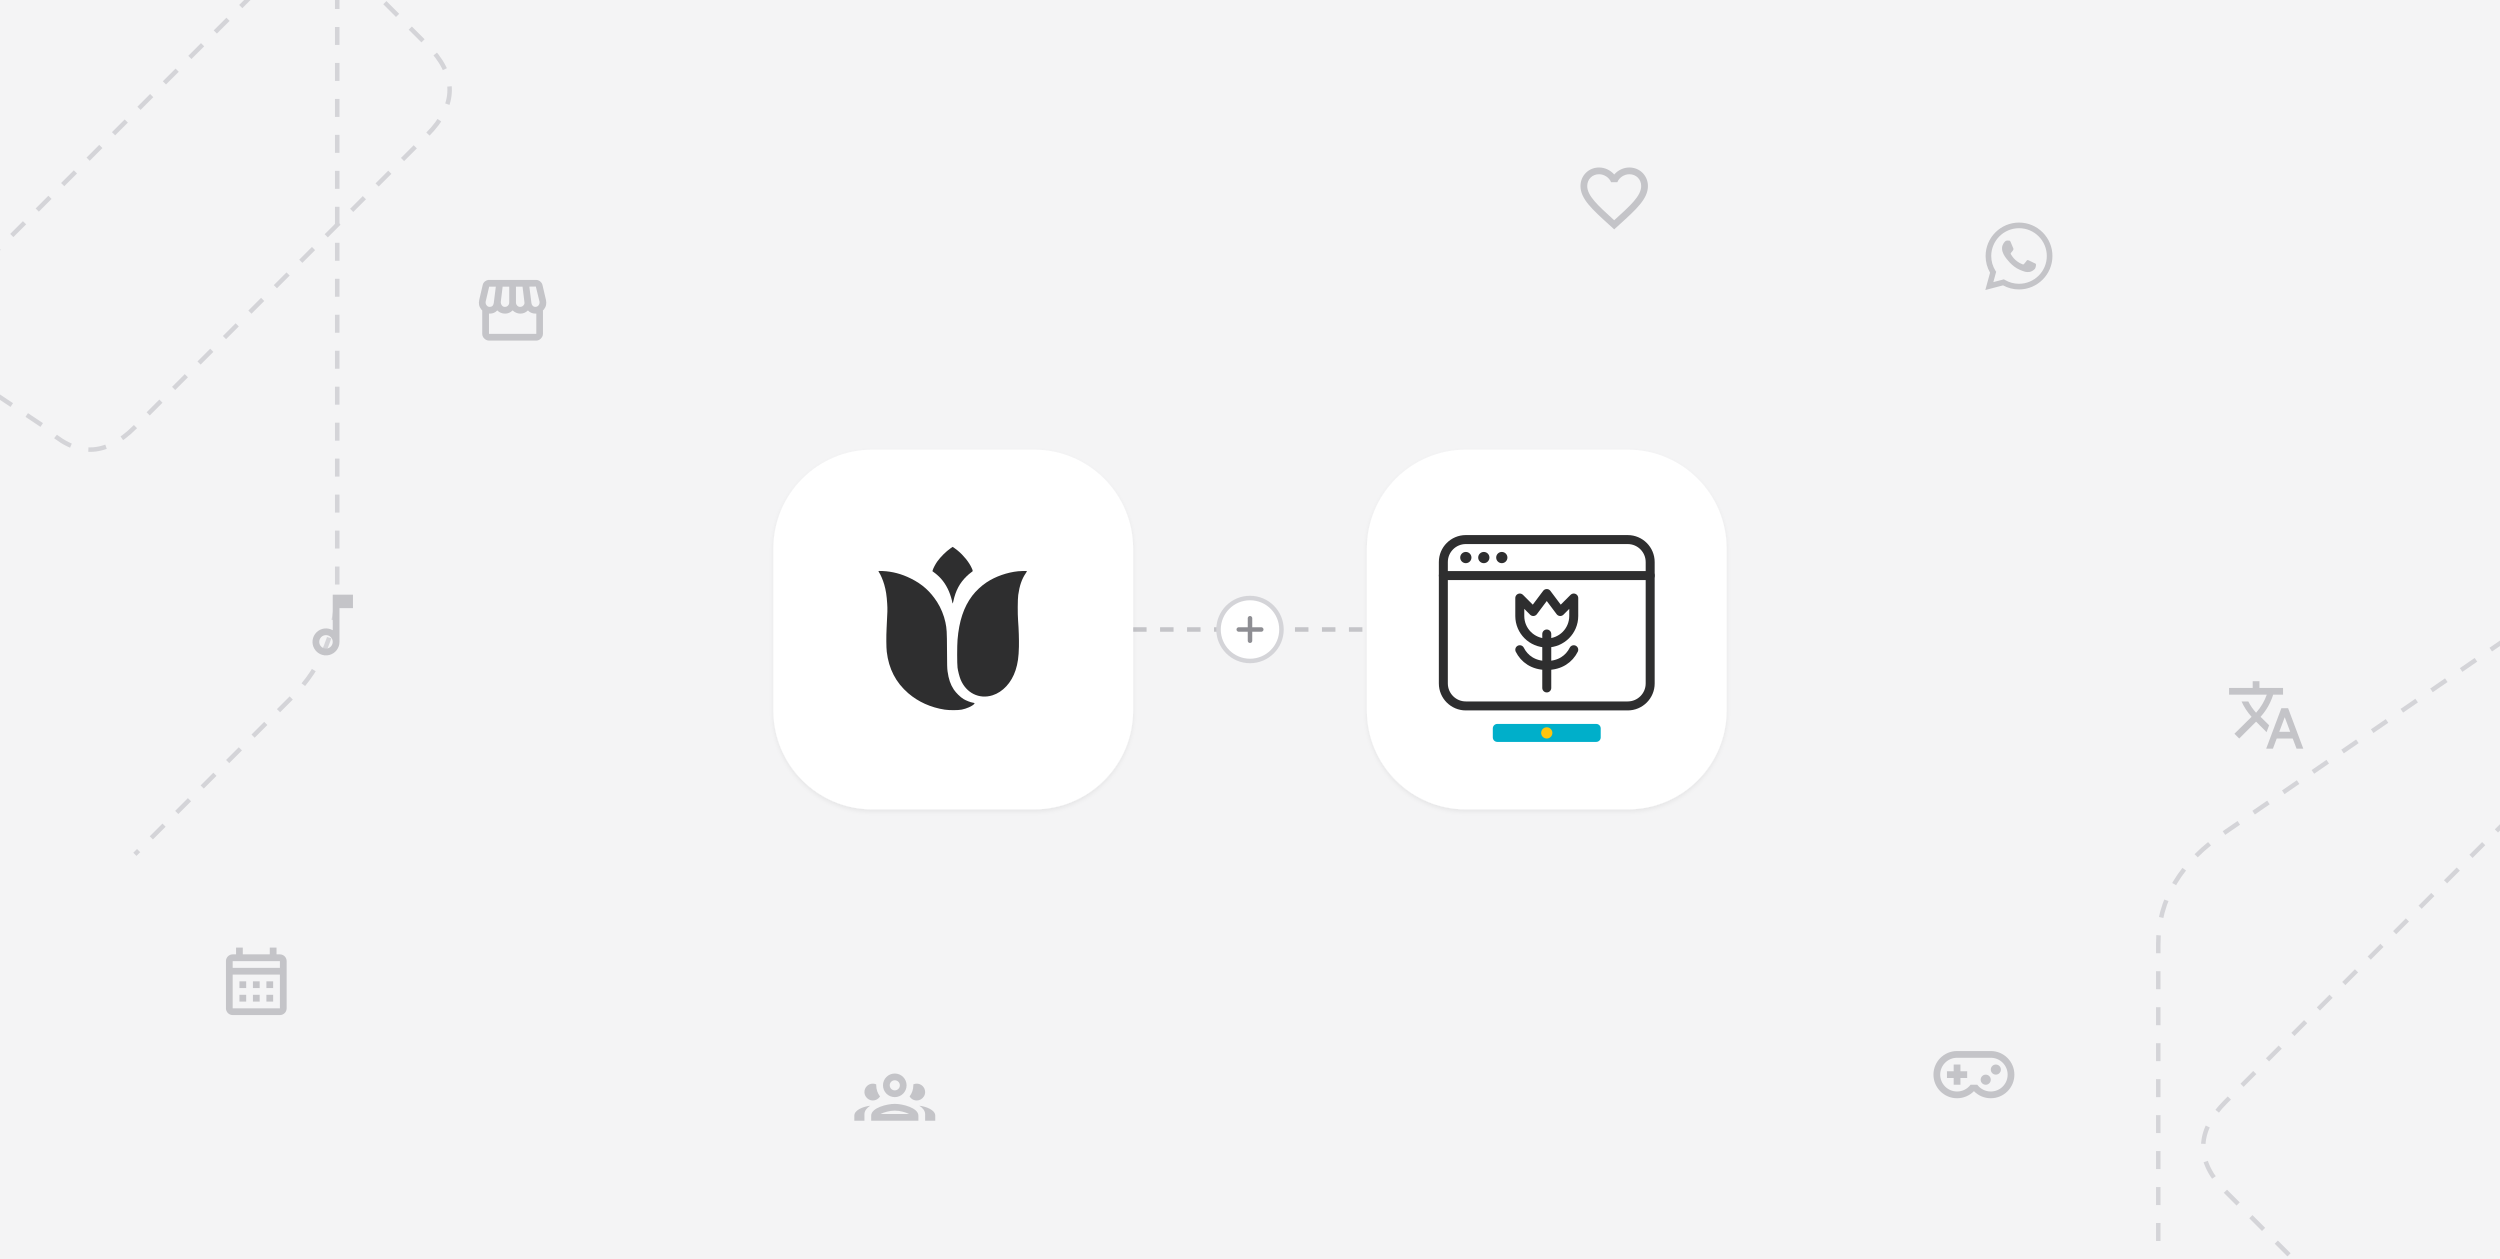
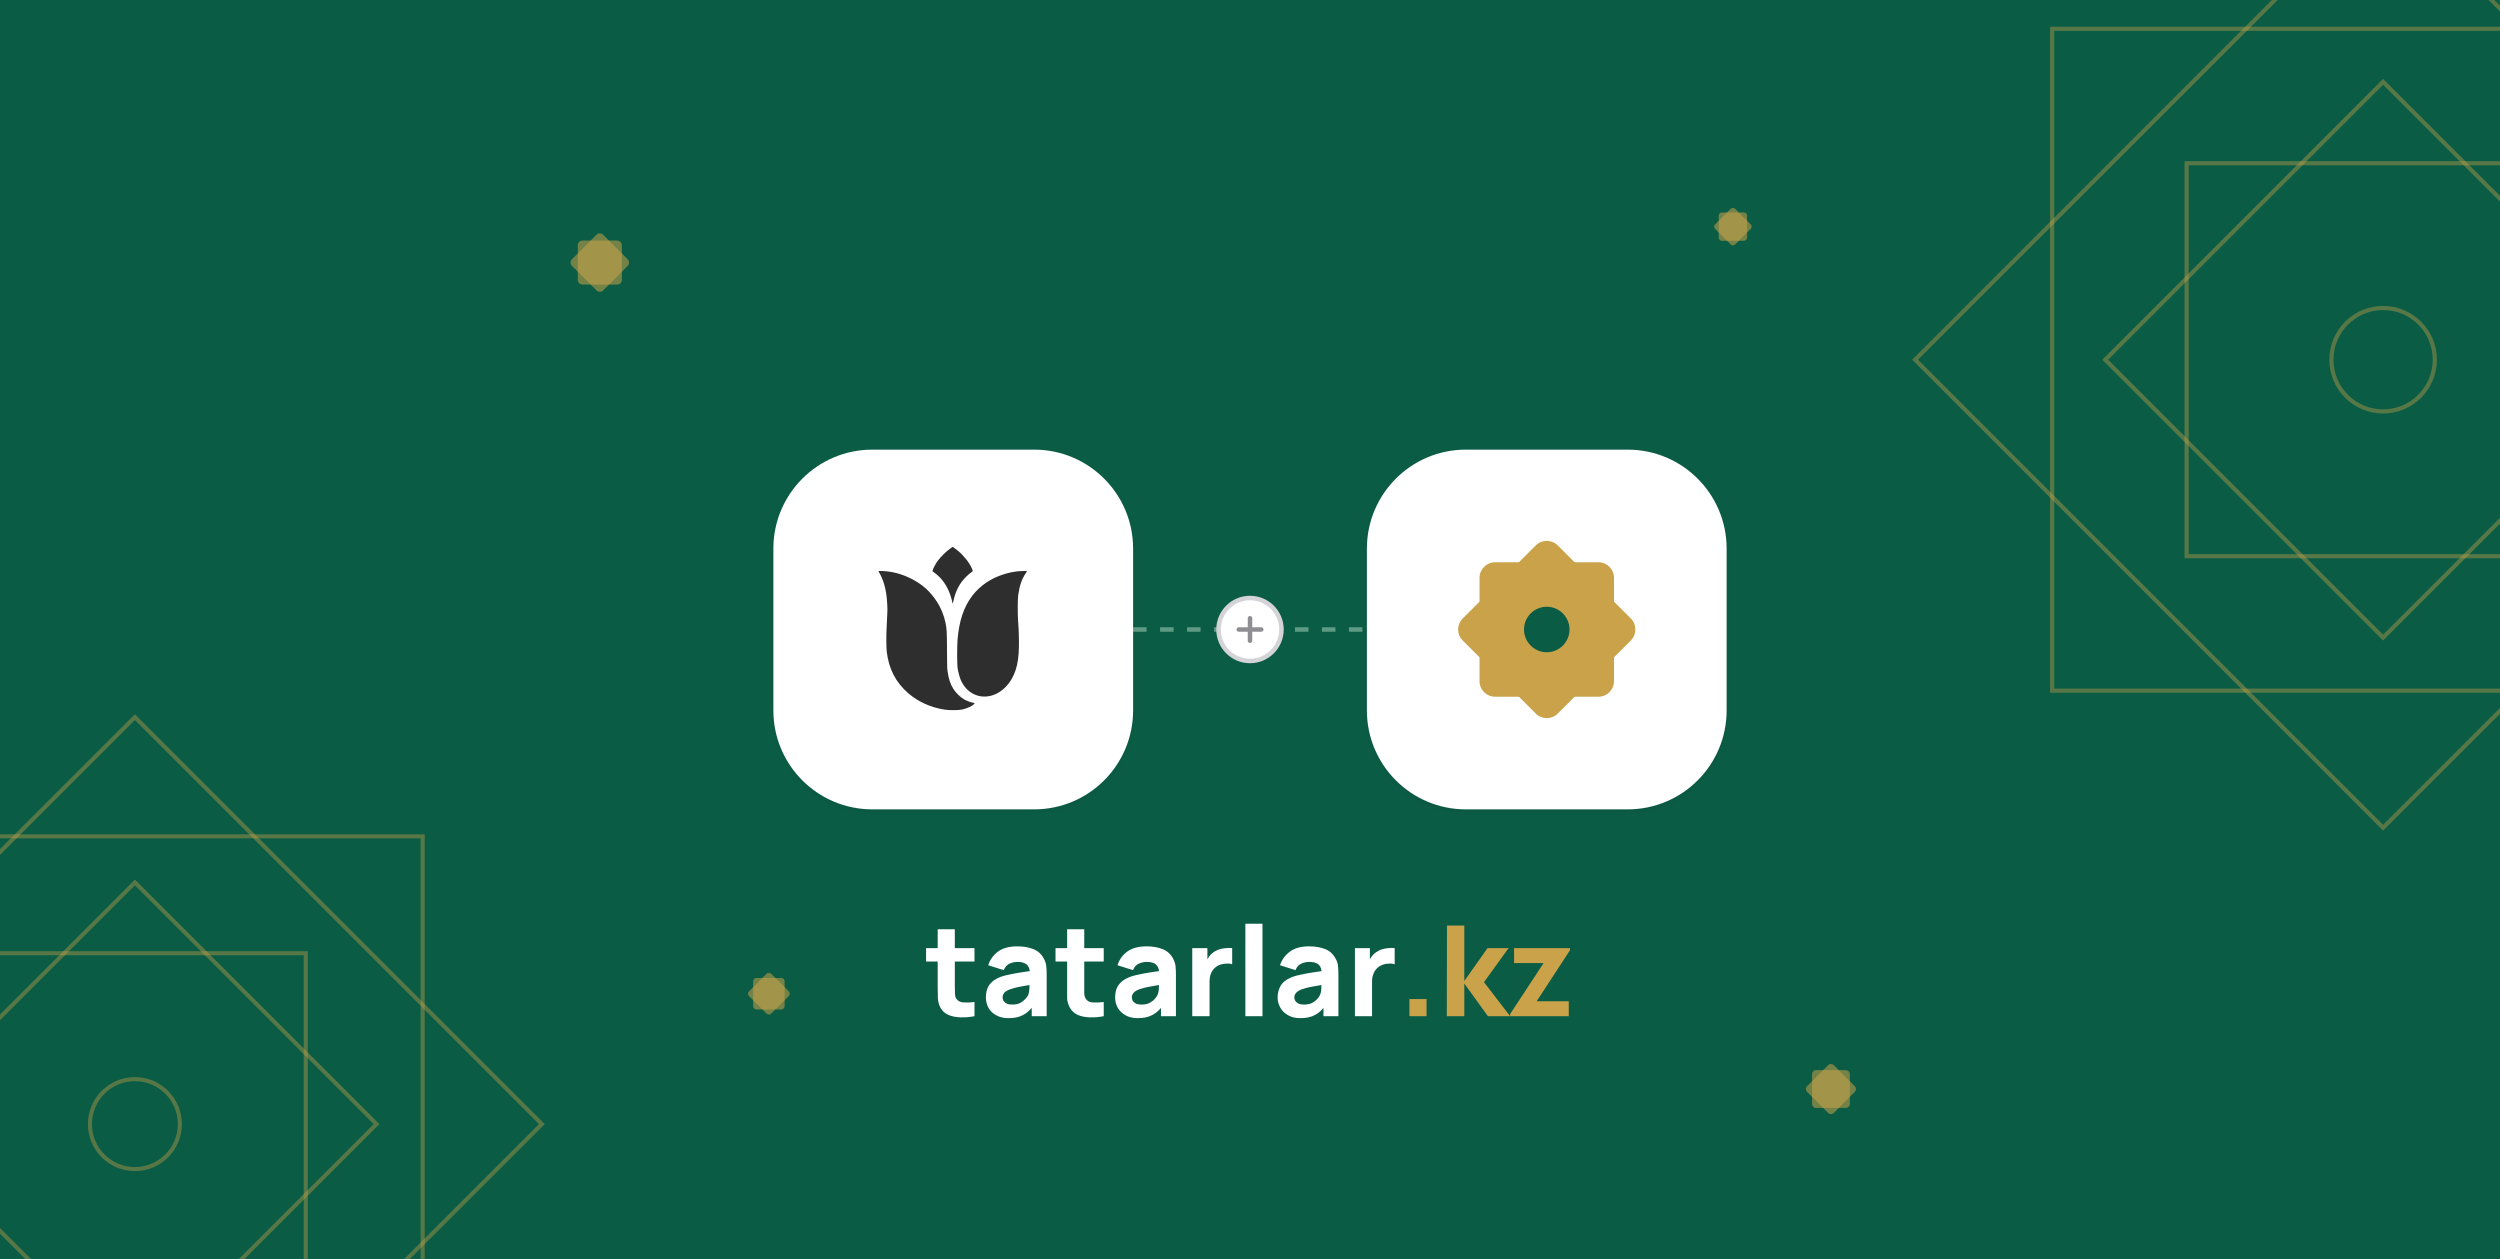
<svg xmlns="http://www.w3.org/2000/svg" width="1112" height="560" viewBox="0 0 1112 560">
  <defs>
    <filter id="shadow" x="-30%" y="-30%" width="160%" height="170%">
      <feDropShadow dx="0" dy="10" stdDeviation="14" flood-color="#18181B" flood-opacity="0.08" />
      <feDropShadow dx="0" dy="1" stdDeviation="1" flood-color="#18181B" flood-opacity="0.06" />
    </filter>
  </defs>
-   <rect width="1112" height="560" fill="#F4F4F5" />
-   <g fill="none" stroke="#D4D4D8" stroke-width="2" stroke-dasharray="8 8">
-     <path d="M-40 150 L120 -10 Q140 -30 160 -10 L190 20 Q210 40 190 60 L60 190 Q40 210 20 190 Z" />
-     <path d="M150 -20 V260 Q150 290 130 310 L60 380" />
-     <path d="M1150 330 L990 490 Q970 510 990 530 L1040 580" />
-     <path d="M960 600 V420 Q960 390 990 370 L1150 260" />
+   <rect width="1112" height="560" fill="#0b5c45" />
+   <g fill="none" stroke="#c9a24a" stroke-opacity="0.4">
+     <g transform="translate(830 -70) scale(4.6)" stroke-width="0.4">
+       <rect x="18" y="18" width="64" height="64" />
+       <rect x="18" y="18" width="64" height="64" transform="rotate(45 50 50)" />
+       <rect x="31" y="31" width="38" height="38" />
+       <rect x="31" y="31" width="38" height="38" transform="rotate(45 50 50)" />
+       <circle cx="50" cy="50" r="5" />
+     </g>
+     <g transform="translate(-140 300) scale(4)" stroke-width="0.45">
+       <rect x="18" y="18" width="64" height="64" />
+       <rect x="18" y="18" width="64" height="64" transform="rotate(45 50 50)" />
+       <rect x="31" y="31" width="38" height="38" />
+       <rect x="31" y="31" width="38" height="38" transform="rotate(45 50 50)" />
+       <circle cx="50" cy="50" r="5" />
+     </g>
  </g>
-   <g transform="translate(96 420) scale(1.5)" color="#C4C4C8" fill="#C4C4C8">
-     <path fill="currentColor" d="M7 11h2v2H7zm14-6v14c0 1.11-.89 2-2 2H5a2 2 0 0 1-2-2V5c0-1.1.9-2 2-2h1V1h2v2h8V1h2v2h1a2 2 0 0 1 2 2M5 7h14V5H5zm14 12V9H5v10zm-4-6v-2h2v2zm-4 0v-2h2v2zm-4 2h2v2H7zm8 2v-2h2v2zm-4 0v-2h2v2z" />
+   <g fill="#c9a24a" fill-opacity="0.55">
+     <g transform="translate(250 100) scale(1.4)">
+       <rect x="5" y="5" width="14" height="14" rx="1.5" />
+       <rect x="5" y="5" width="14" height="14" rx="1.5" transform="rotate(45 12 12)" />
+     </g>
+     <g transform="translate(330 430) scale(1)">
+       <rect x="5" y="5" width="14" height="14" rx="1.5" />
+       <rect x="5" y="5" width="14" height="14" rx="1.5" transform="rotate(45 12 12)" />
+     </g>
+     <g transform="translate(800 470) scale(1.2)">
+       <rect x="5" y="5" width="14" height="14" rx="1.5" />
+       <rect x="5" y="5" width="14" height="14" rx="1.5" transform="rotate(45 12 12)" />
+     </g>
+     <g transform="translate(760 90) scale(0.9)">
+       <rect x="5" y="5" width="14" height="14" rx="1.5" />
+       <rect x="5" y="5" width="14" height="14" rx="1.5" transform="rotate(45 12 12)" />
+     </g>
  </g>
-   <g transform="translate(210 120) scale(1.5)" color="#C4C4C8" fill="#C4C4C8">
-     <path fill="currentColor" d="M5.06 3c-.43 0-.84.14-1.22.42s-.6.64-.7 1.08L2.11 8.91c-.25 1.09-.05 2.04.61 2.86l.28.28V19c0 .5.2 1 .61 1.39S4.5 21 5 21h14c.5 0 1-.2 1.39-.61S21 19.5 21 19v-6.95l.28-.28c.66-.82.86-1.77.61-2.86L20.86 4.5c-.13-.44-.36-.8-.73-1.08A1.88 1.88 0 0 0 18.94 3zm13.83 1.97l1.08 4.41c.09.43 0 .82-.28 1.17c-.25.31-.56.45-.94.45c-.31 0-.58-.1-.8-.34c-.22-.23-.34-.5-.37-.82L16.97 5zM5.06 5h1.97l-.61 4.84C6.3 10.63 5.91 11 5.25 11c-.41 0-.72-.14-.94-.45c-.28-.35-.37-.74-.28-1.17zm3.99 0H11v4.7c0 .35-.11.65-.36.92c-.25.26-.56.38-.94.38c-.34 0-.63-.12-.86-.41S8.5 10 8.5 9.66V9.5zM13 5h1.95l.55 4.5c.08.42 0 .77-.29 1.07c-.26.3-.6.43-1.01.43c-.31 0-.59-.12-.84-.38A1.3 1.3 0 0 1 13 9.7zm-5.55 7.05c.63.62 1.41.95 2.35.95c.84 0 1.58-.33 2.2-.95c.69.62 1.45.95 2.3.95c.87 0 1.62-.33 2.25-.95c.56.62 1.31.95 2.25.95h.23v6H5v-6h.25c.91 0 1.64-.33 2.2-.95" />
+   <g transform="translate(411.4 452) scale(0.875)">
+     <path fill="#FFFFFF" d="M25.2-7.2L25.2 0Q21.6 0.7 18.2 0.6Q14.8 0.5 12-0.6Q9.3-1.8 7.9-4.3Q6.7-6.7 6.6-9.1Q6.5-11.6 6.5-14.7L6.5-44.2L15.2-44.2L15.2-15.2Q15.2-13.2 15.3-11.5Q15.3-9.9 15.9-9Q17.1-7.1 19.6-7Q22.1-6.8 25.2-7.2M25.2-27.8L0.6-27.8L0.6-34.6L25.2-34.6L25.2-27.8M42.5 1Q38.8 1 36.2-0.5Q33.6-1.9 32.3-4.3Q31-6.7 31-9.5Q31-11.9 31.7-13.9Q32.4-15.9 34.1-17.4Q35.7-18.9 38.5-20Q40.4-20.7 43.1-21.2Q45.8-21.8 49.1-22.3Q52.5-22.8 56.5-23.4L53.4-21.6Q53.4-24.7 51.9-26.1Q50.4-27.6 47-27.6Q45.1-27.6 43-26.7Q40.9-25.7 40.1-23.4L32.2-25.9Q33.5-30.1 37.1-32.8Q40.7-35.5 47-35.5Q51.6-35.5 55.1-34.1Q58.7-32.7 60.5-29.2Q61.5-27.3 61.7-25.4Q61.9-23.5 61.9-21.1L61.9 0L54.3 0L54.3-7.1L55.4-5.6Q52.8-2.1 49.9-0.6Q47 1 42.5 1M44.4-5.9Q46.8-5.9 48.4-6.7Q50-7.6 51-8.7Q52-9.8 52.4-10.5Q53-11.9 53.1-13.8Q53.2-15.6 53.2-16.9L55.8-16.3Q51.9-15.6 49.5-15.2Q47.1-14.8 45.7-14.4Q44.2-14 43.1-13.6Q41.8-13.1 41-12.5Q40.2-11.9 39.9-11.2Q39.5-10.5 39.5-9.7Q39.5-8.5 40.1-7.6Q40.7-6.8 41.8-6.3Q42.8-5.9 44.4-5.9M90.9-7.2L90.9 0Q87.4 0.7 83.9 0.6Q80.5 0.5 77.8-0.6Q75.1-1.8 73.7-4.3Q72.4-6.7 72.3-9.1Q72.3-11.6 72.3-14.7L72.3-44.2L81-44.2L81-15.2Q81-13.2 81-11.5Q81.1-9.9 81.7-9Q82.8-7.1 85.3-7Q87.9-6.8 90.9-7.2M90.9-27.8L66.4-27.8L66.4-34.6L90.9-34.6L90.9-27.8M108.2 1Q104.5 1 101.9-0.5Q99.4-1.9 98-4.3Q96.7-6.7 96.7-9.5Q96.7-11.9 97.4-13.9Q98.2-15.9 99.8-17.4Q101.5-18.9 104.3-20Q106.2-20.7 108.8-21.2Q111.5-21.8 114.8-22.3Q118.2-22.8 122.2-23.4L119.1-21.6Q119.1-24.7 117.6-26.1Q116.2-27.6 112.7-27.6Q110.8-27.6 108.7-26.7Q106.6-25.7 105.8-23.4L97.9-25.9Q99.2-30.1 102.8-32.8Q106.5-35.5 112.7-35.5Q117.3-35.5 120.8-34.1Q124.4-32.7 126.2-29.2Q127.2-27.3 127.4-25.4Q127.6-23.5 127.6-21.1L127.6 0L120 0L120-7.1L121.1-5.6Q118.6-2.1 115.6-0.6Q112.7 1 108.2 1M110.1-5.9Q112.5-5.9 114.1-6.7Q115.8-7.6 116.8-8.7Q117.7-9.8 118.1-10.5Q118.8-11.9 118.9-13.8Q119-15.6 119-16.9L121.5-16.3Q117.7-15.6 115.3-15.2Q112.9-14.8 111.4-14.4Q109.9-14 108.8-13.6Q107.5-13.1 106.7-12.5Q106-11.9 105.6-11.2Q105.2-10.5 105.2-9.7Q105.2-8.5 105.8-7.6Q106.4-6.8 107.5-6.3Q108.6-5.9 110.1-5.9M144.7 0L135.9 0L135.9-34.6L143.6-34.6L143.6-26.1L142.8-27.2Q143.5-29 144.6-30.5Q145.7-31.9 147.3-32.9Q148.6-33.7 150-34.1Q151.5-34.5 153.1-34.6Q154.7-34.8 156.2-34.6L156.2-26.4Q154.8-26.9 152.9-26.7Q151-26.6 149.4-25.9Q147.9-25.2 146.8-24Q145.8-22.8 145.2-21.2Q144.7-19.6 144.7-17.7L144.7 0M171.6 0L162.9 0L162.9-47L171.6-47L171.6 0M190.8 1Q187.1 1 184.6-0.5Q182-1.9 180.7-4.3Q179.3-6.7 179.3-9.5Q179.3-11.9 180.1-13.9Q180.8-15.9 182.4-17.4Q184.1-18.9 186.9-20Q188.8-20.7 191.5-21.2Q194.1-21.8 197.5-22.3Q200.8-22.8 204.9-23.4L201.7-21.6Q201.7-24.7 200.3-26.1Q198.8-27.6 195.3-27.6Q193.4-27.6 191.3-26.7Q189.2-25.7 188.4-23.4L180.5-25.9Q181.9-30.1 185.5-32.8Q189.1-35.5 195.3-35.5Q199.9-35.5 203.5-34.1Q207-32.7 208.8-29.2Q209.9-27.3 210-25.4Q210.2-23.5 210.2-21.1L210.2 0L202.6 0L202.6-7.1L203.7-5.6Q201.2-2.1 198.3-0.6Q195.3 1 190.8 1M192.7-5.9Q195.1-5.9 196.8-6.7Q198.4-7.6 199.4-8.7Q200.4-9.8 200.7-10.5Q201.4-11.9 201.5-13.8Q201.6-15.6 201.6-16.9L204.2-16.3Q200.3-15.6 197.9-15.2Q195.5-14.8 194-14.4Q192.5-14 191.4-13.6Q190.1-13.1 189.4-12.5Q188.6-11.9 188.2-11.2Q187.8-10.5 187.8-9.7Q187.8-8.5 188.4-7.6Q189-6.8 190.1-6.3Q191.2-5.9 192.7-5.9M227.3 0L218.6 0L218.6-34.6L226.2-34.6L226.2-26.1L225.4-27.2Q226.1-29 227.2-30.5Q228.3-31.9 230-32.9Q231.2-33.7 232.7-34.1Q234.1-34.5 235.7-34.6Q237.3-34.8 238.8-34.6L238.8-26.4Q237.4-26.9 235.5-26.7Q233.6-26.6 232.1-25.9Q230.5-25.2 229.5-24Q228.4-22.8 227.9-21.2Q227.3-19.6 227.3-17.7" />
+     <path fill="#c9a24a" d="M255 0L246.3 0L246.3-8.7L255-8.7L255 0M274.2 0L265.3 0L265.4-46.1L274.2-46.1L274.2-17.9L286-34.6L296.7-34.6L284.2-17.3L297.5 0L286.2 0L274.2-16.6L274.2 0M327.3 0L297.5 0L297.5-1.1L314.5-27L299.5-27L299.5-34.6L327.9-34.6L327.9-33.5L311-7.6L327.3-7.6" />
  </g>
-   <g transform="translate(880 96) scale(1.5)" color="#C4C4C8" fill="#C4C4C8">
-     <path fill="currentColor" d="M12.04 2c-5.46 0-9.91 4.45-9.91 9.91c0 1.75.46 3.45 1.32 4.95L2.05 22l5.25-1.38c1.45.79 3.08 1.21 4.74 1.21c5.46 0 9.91-4.45 9.91-9.91c0-2.65-1.03-5.14-2.9-7.01A9.82 9.82 0 0 0 12.04 2m.01 1.67c2.2 0 4.26.86 5.82 2.42a8.23 8.23 0 0 1 2.41 5.83c0 4.54-3.7 8.23-8.24 8.23c-1.48 0-2.93-.39-4.19-1.15l-.3-.17l-3.12.82l.83-3.04l-.2-.32a8.2 8.2 0 0 1-1.26-4.38c.01-4.54 3.7-8.24 8.25-8.24M8.53 7.33c-.16 0-.43.06-.66.31c-.22.25-.87.86-.87 2.07c0 1.22.89 2.39 1 2.56c.14.17 1.76 2.67 4.25 3.73c.59.27 1.05.42 1.41.53c.59.19 1.13.16 1.56.1c.48-.07 1.46-.6 1.67-1.18s.21-1.07.15-1.18c-.07-.1-.23-.16-.48-.27c-.25-.14-1.47-.74-1.69-.82c-.23-.08-.37-.12-.56.12c-.16.25-.64.81-.78.97c-.15.17-.29.19-.53.07c-.26-.13-1.06-.39-2-1.23c-.74-.66-1.23-1.47-1.38-1.72c-.12-.24-.01-.39.11-.5c.11-.11.27-.29.37-.44c.13-.14.17-.25.25-.41c.08-.17.04-.31-.02-.43c-.06-.11-.56-1.35-.77-1.84c-.2-.48-.4-.42-.56-.43c-.14 0-.3-.01-.47-.01" />
-   </g>
-   <g transform="translate(990 300) scale(1.5)" color="#C4C4C8" fill="#C4C4C8">
-     <path fill="currentColor" d="m12.87 15.07l-2.54-2.51l.03-.03A17.5 17.5 0 0 0 14.07 6H17V4h-7V2H8v2H1v2h11.17C11.5 7.92 10.44 9.75 9 11.35C8.07 10.32 7.3 9.19 6.69 8h-2c.73 1.63 1.73 3.17 2.98 4.56l-5.09 5.02L4 19l5-5l3.11 3.11zM18.5 10h-2L12 22h2l1.12-3h4.75L21 22h2zm-2.62 7l1.62-4.33L19.12 17z" />
-   </g>
-   <g transform="translate(860 460) scale(1.5)" color="#C4C4C8" fill="#C4C4C8">
-     <path fill="currentColor" d="M6 9h2v2h2v2H8v2H6v-2H4v-2h2zm12.5 0a1.5 1.5 0 0 1 1.5 1.5a1.5 1.5 0 0 1-1.5 1.5a1.5 1.5 0 0 1-1.5-1.5A1.5 1.5 0 0 1 18.5 9m-3 3a1.5 1.5 0 0 1 1.5 1.5a1.5 1.5 0 0 1-1.5 1.5a1.5 1.5 0 0 1-1.5-1.5a1.5 1.5 0 0 1 1.5-1.5M17 5a7 7 0 0 1 7 7a7 7 0 0 1-7 7c-1.96 0-3.73-.8-5-2.1A6.96 6.96 0 0 1 7 19a7 7 0 0 1-7-7a7 7 0 0 1 7-7zM7 7a5 5 0 0 0-5 5a5 5 0 0 0 5 5c1.64 0 3.09-.79 4-2h2c.91 1.21 2.36 2 4 2a5 5 0 0 0 5-5a5 5 0 0 0-5-5z" />
-   </g>
-   <g transform="translate(130 260) scale(1.5)" color="#C4C4C8" fill="#C4C4C8">
-     <path fill="currentColor" d="M12 3v10.55A4 4 0 1 0 14 17V7h4V3m-8 16a2 2 0 1 1 2-2a2 2 0 0 1-2 2" />
-   </g>
-   <g transform="translate(700 70) scale(1.5)" color="#C4C4C8" fill="#C4C4C8">
-     <path fill="currentColor" d="m12.1 18.55l-.1.1l-.11-.1C7.14 14.24 4 11.39 4 8.5C4 6.5 5.5 5 7.5 5c1.54 0 3.04 1 3.57 2.36h1.86C13.46 6 14.96 5 16.5 5c2 0 3.5 1.5 3.5 3.5c0 2.89-3.14 5.74-7.9 10.05M16.5 3c-1.74 0-3.41.81-4.5 2.08C10.91 3.81 9.24 3 7.5 3C4.42 3 2 5.41 2 8.5c0 3.77 3.4 6.86 8.55 11.53L12 21.35l1.45-1.32C18.6 15.36 22 12.27 22 8.5C22 5.41 19.58 3 16.5 3" />
-   </g>
-   <g transform="translate(380 470) scale(1.5)" color="#C4C4C8" fill="#C4C4C8">
-     <path fill="currentColor" d="M12 5a3.5 3.5 0 0 0-3.5 3.5A3.5 3.5 0 0 0 12 12a3.5 3.5 0 0 0 3.5-3.5A3.5 3.5 0 0 0 12 5m0 2a1.5 1.5 0 0 1 1.5 1.5A1.5 1.5 0 0 1 12 10a1.5 1.5 0 0 1-1.5-1.5A1.5 1.5 0 0 1 12 7M5.5 8A2.5 2.5 0 0 0 3 10.5c0 .94.53 1.75 1.29 2.18c.36.2.77.32 1.21.32s.85-.12 1.21-.32c.37-.21.68-.51.91-.87A5.42 5.42 0 0 1 6.5 8.5v-.28c-.3-.14-.64-.22-1-.22m13 0c-.36 0-.7.08-1 .22v.28c0 1.2-.39 2.36-1.12 3.31c.12.19.25.34.4.49a2.48 2.48 0 0 0 1.72.7c.44 0 .85-.12 1.21-.32c.76-.43 1.29-1.24 1.29-2.18A2.5 2.5 0 0 0 18.5 8M12 14c-2.34 0-7 1.17-7 3.5V19h14v-1.5c0-2.33-4.66-3.5-7-3.5m-7.29.55C2.78 14.78 0 15.76 0 17.5V19h3v-1.93c0-1.01.69-1.85 1.71-2.52m14.58 0c1.02.67 1.71 1.51 1.71 2.52V19h3v-1.5c0-1.74-2.78-2.72-4.71-2.95M12 16c1.53 0 3.24.5 4.23 1H7.77c.99-.5 2.7-1 4.23-1" />
-   </g>
-   <path d="M504 280 H608" stroke="#C4C4C8" stroke-width="2" stroke-dasharray="6 6" />
+   <path d="M504 280 H608" stroke="#5E9A84" stroke-width="2" stroke-dasharray="6 6" />
  <circle cx="556" cy="280" r="14" fill="#FFFFFF" stroke="#D4D4D8" stroke-width="2" />
  <path d="M551 280 H561 M556 275 V285" stroke="#8E8E93" stroke-width="2" stroke-linecap="round" />
  <g transform="translate(344 200)">
    <rect width="160" height="160" rx="44" fill="#FFFFFF" filter="url(#shadow)" />
    <g transform="translate(24 24) scale(0.21875)">
      <path d="M250.702 90.773C240.981 97.607 230.494 108.094 223.483 117.815C219.948 122.822 215.235 131.66 214.292 135.312L213.703 137.492L218.004 140.733C231.024 150.336 240.451 162.59 247.344 178.733C250.113 185.214 253.235 195.465 253.942 200.178C254.178 201.651 254.59 203.006 254.826 203.183C255.062 203.301 255.651 201.238 256.24 198.587C260.717 177.142 269.201 161.235 283.459 147.508C286.345 144.739 290.352 141.322 292.355 139.967C296.479 137.198 296.42 137.433 293.474 130.894C288.29 119.288 276.742 104.971 264.841 95.309C260.717 92.01 255.179 88.004 254.708 88.004C254.59 88.062 252.823 89.241 250.702 90.773Z" fill="#2E2E2F" />
      <path d="M104 137.466C104 137.878 104.471 138.939 105.119 139.763C108.301 144.359 113.014 155.317 115.724 164.685C119.141 176.703 120.673 186.483 121.733 203.804C122.44 215.764 122.382 217.531 120.496 253.588C119.613 269.966 119.789 292.236 120.85 301.309C124.856 335.892 139.29 363.818 164.388 385.499C184.773 403.055 210.224 414.603 238.621 418.962C247.694 420.376 266.134 420.376 273.322 418.903C282.866 417.018 294.296 411.952 298.243 407.827C300.187 405.824 299.716 405.353 295.533 404.705C291.173 404.057 282.395 400.64 277.152 397.576C270.671 393.747 261.421 384.674 256.944 377.84C250.227 367.471 246.692 356.984 244.454 341.077C243.629 335.185 243.452 328.056 243.334 298.069C243.158 260.127 242.863 254.707 240.094 241.392C237.148 227.37 230.903 212.052 223.303 200.269C209.105 178.235 193.021 163.86 169.749 152.312C150.896 142.945 132.456 138.055 112.425 137.112C105.885 136.818 104 136.936 104 137.466Z" fill="#2E2E2F" />
      <path d="M387.978 137.554C365.708 139.852 342.26 148.041 324.35 159.765C313.568 166.776 302.021 177.557 294.48 187.573C277.394 210.255 267.85 238.829 264.728 277.006C263.726 289.025 263.726 325.788 264.728 333.565C265.611 340.34 268.675 352.241 271.032 357.897C282.402 385.233 308.855 398.312 335.779 389.829C356.871 383.23 374.546 364.024 382.794 338.69C387.271 324.845 389.098 312.061 389.569 290.969C389.864 276.712 389.215 254.854 387.86 237.945C386.8 223.982 386.977 194.407 388.155 185.805C390.806 166.776 395.578 153.049 403.532 141.501C404.946 139.38 406.006 137.436 405.83 137.259C405.299 136.788 393.929 136.965 387.978 137.554Z" fill="#2E2E2F" />
    </g>
  </g>
  <g transform="translate(608 200)">
    <rect width="160" height="160" rx="44" fill="#FFFFFF" filter="url(#shadow)" />
    <g transform="translate(20 20)">
-       <g fill="none" stroke="#2E2E2F" stroke-width="4" stroke-linejoin="round" stroke-linecap="round">
-         <rect x="14" y="20" width="92" height="74" rx="10" />
-         <path d="M14 36h92" />
-         <path d="M60 86V62" />
-         <path d="M48 46l6 6 6-8 6 8 6-6v8a12 12 0 0 1-24 0z" />
-         <path d="M60 76c-6 0-10-3-12-7M60 76c6 0 10-3 12-7" />
-       </g>
-       <g fill="#2E2E2F">
-         <circle cx="24" cy="28" r="2.5" />
-         <circle cx="32" cy="28" r="2.5" />
-         <circle cx="40" cy="28" r="2.5" />
-       </g>
-       <g transform="translate(36 102)">
-         <rect width="48" height="8" rx="2" fill="#00AFCA" />
-         <circle cx="24" cy="4" r="2.5" fill="#FEC50C" />
+       <g transform="translate(60 60) scale(4.6)">
+         <rect x="-6.5" y="-6.5" width="13" height="13" rx="1.5" fill="#c9a24a" />
+         <rect x="-6.5" y="-6.5" width="13" height="13" rx="1.5" fill="#c9a24a" transform="rotate(45)" />
+         <circle r="2.2" fill="#0b5c45" />
      </g>
    </g>
  </g>
</svg>
